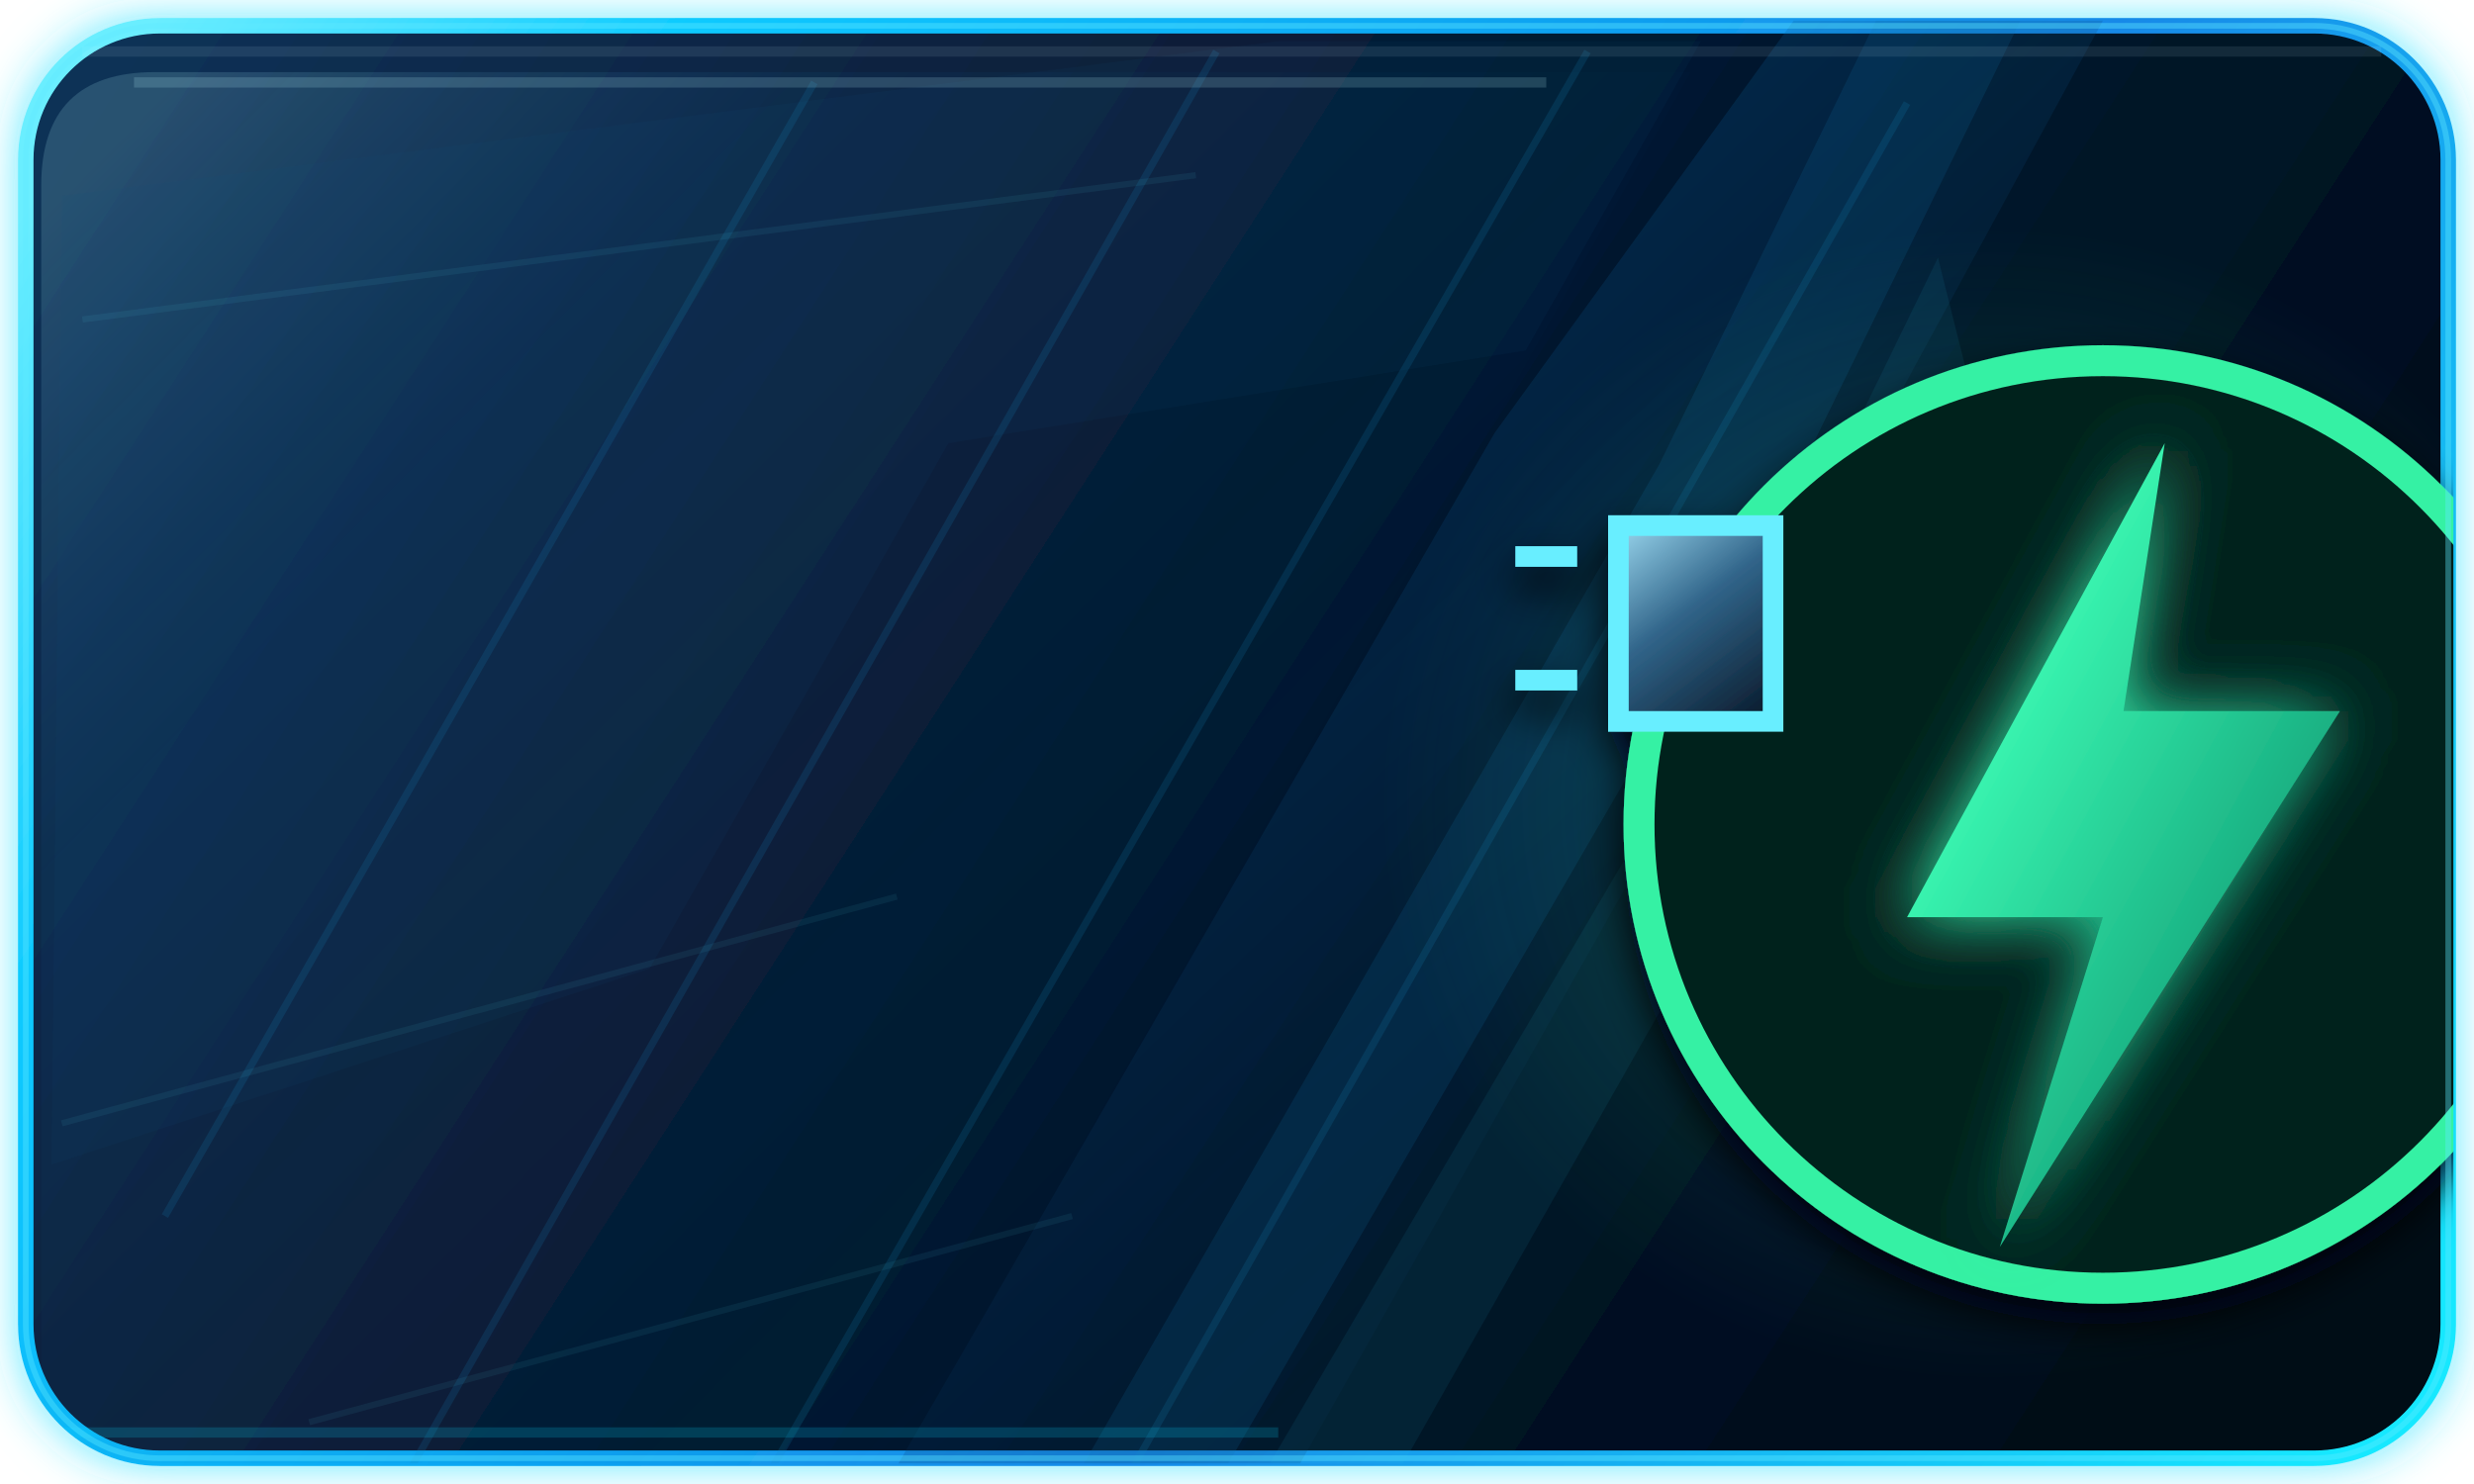
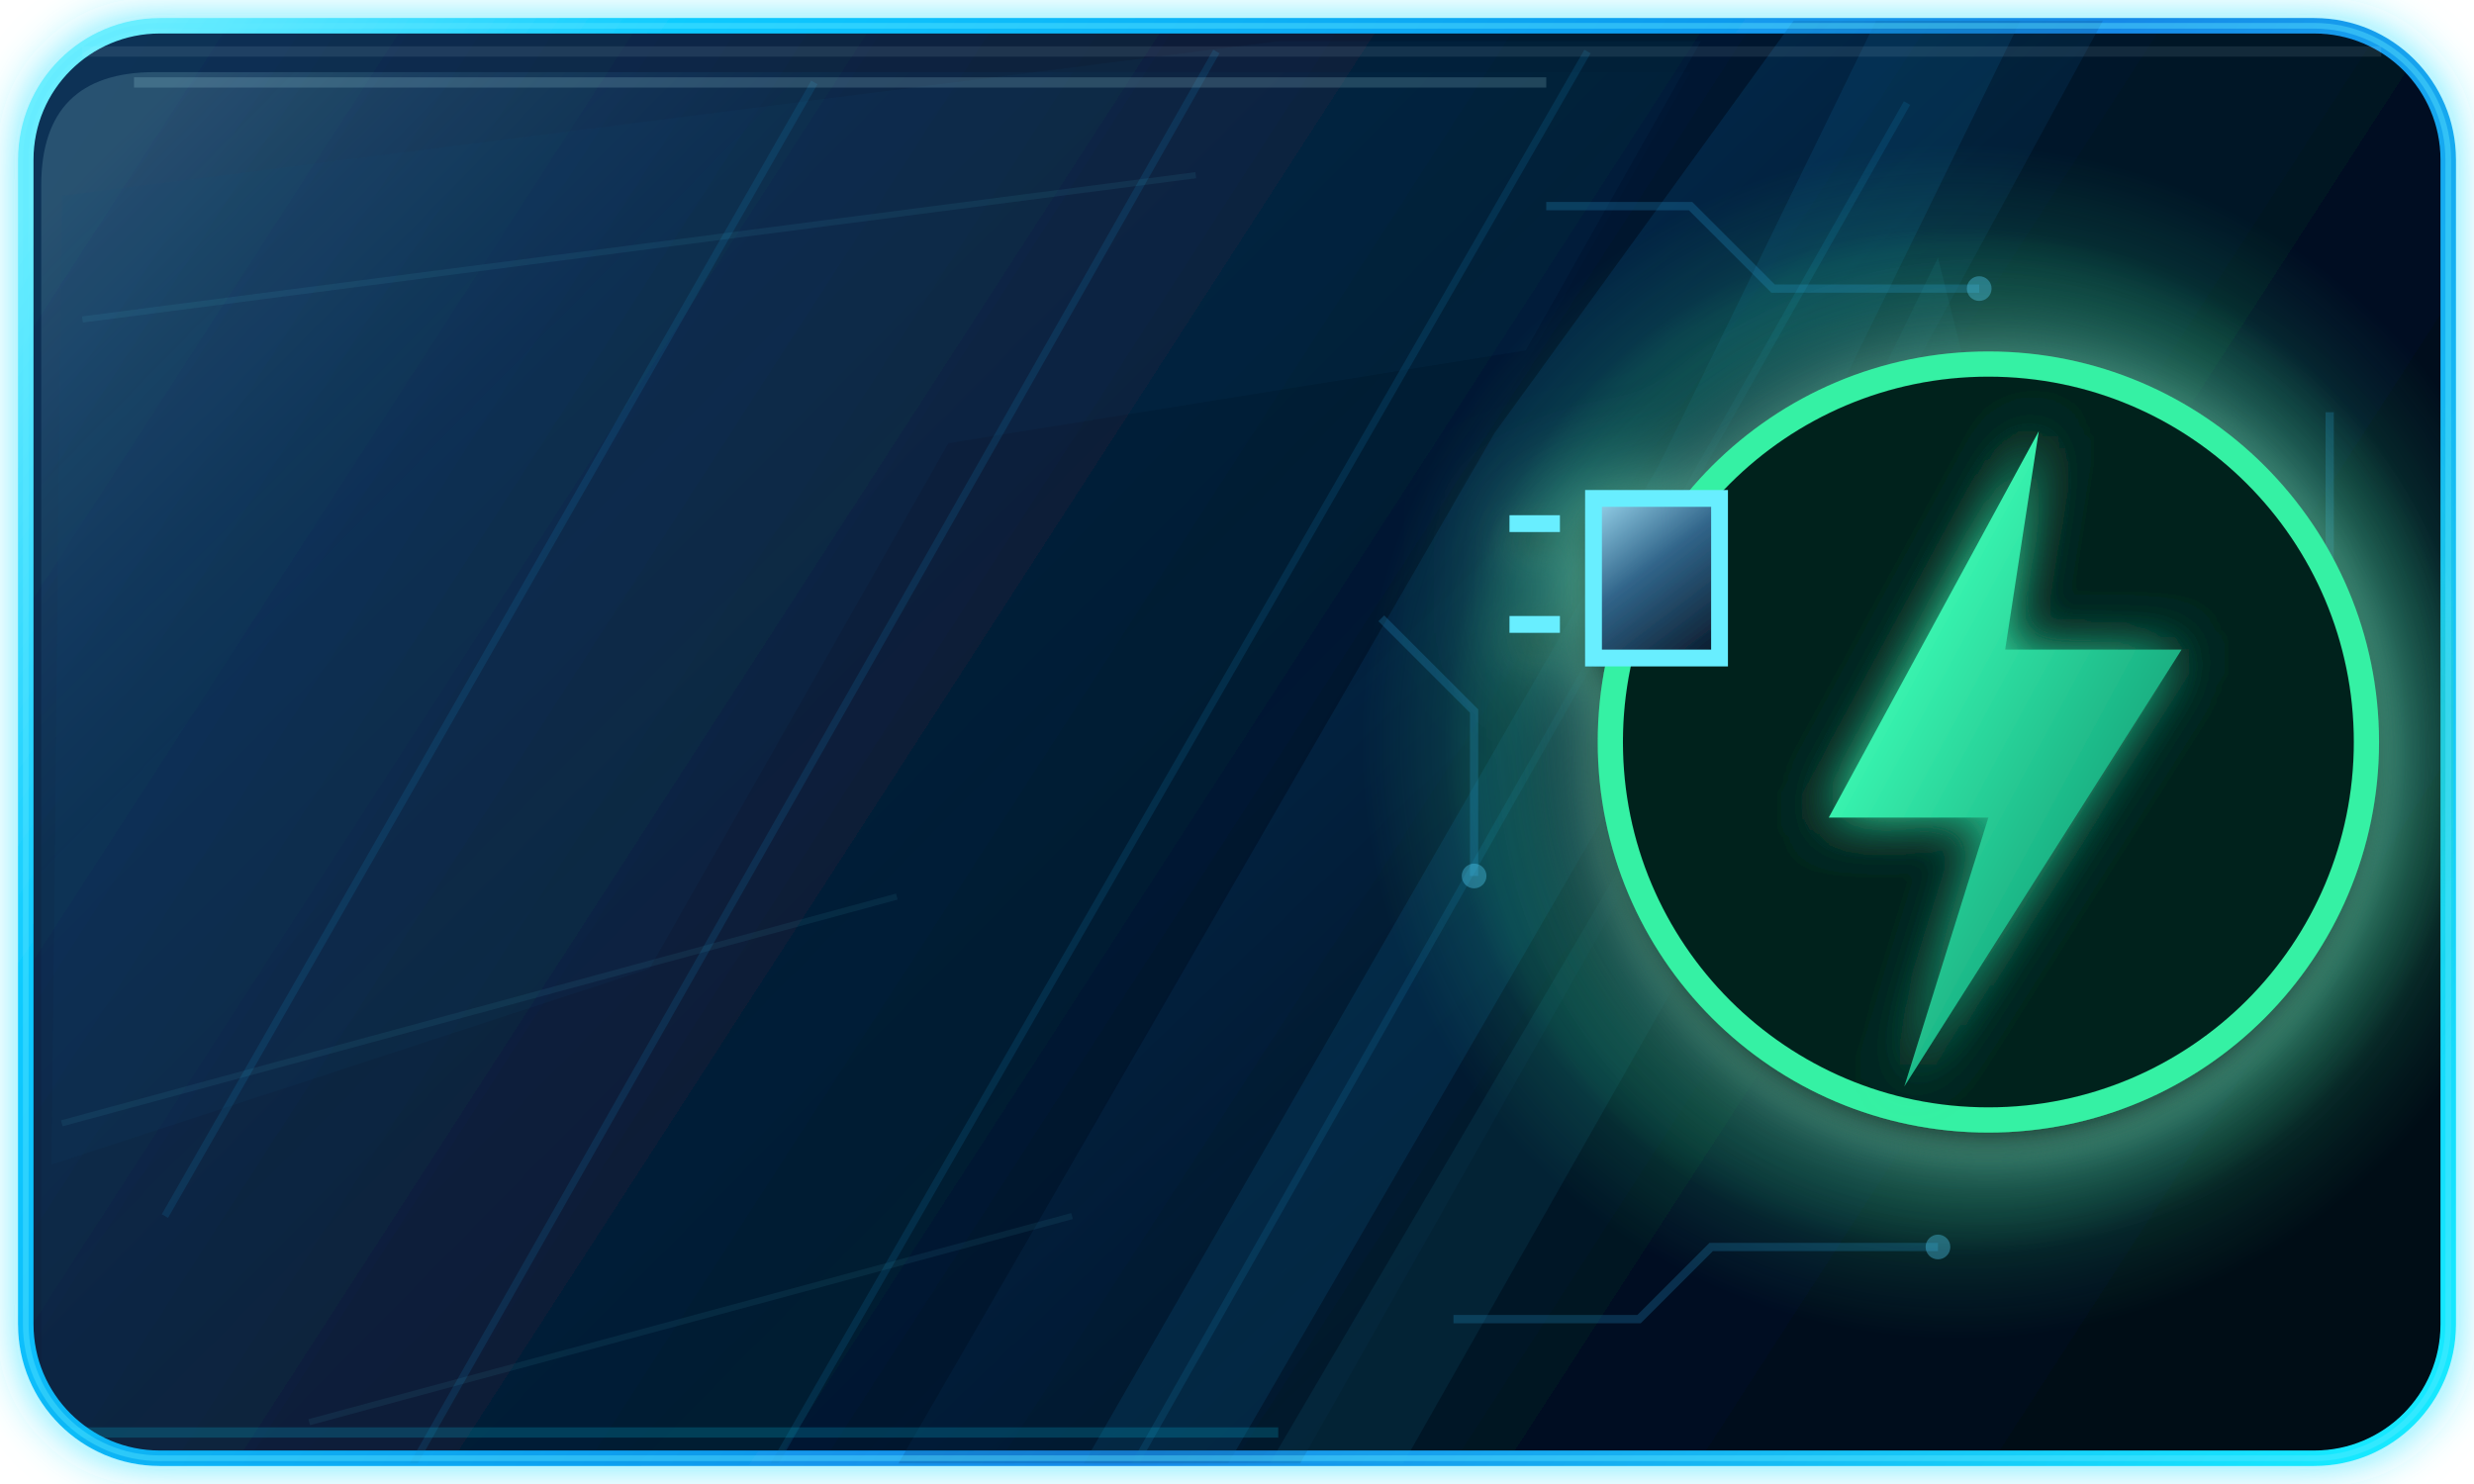
<svg xmlns="http://www.w3.org/2000/svg" viewBox="0 0 240 144" role="img" aria-label="Static Charging tile artwork">
  <defs>
    <linearGradient id="surface" x1="12" y1="5" x2="224" y2="142" gradientUnits="userSpaceOnUse">
      <stop stop-color="#0b3156" />
      <stop offset=".34" stop-color="#071f39" />
      <stop offset=".7" stop-color="#041326" />
      <stop offset="1" stop-color="#010813" />
    </linearGradient>
    <linearGradient id="rim" x1="16" y1="0" x2="225" y2="144" gradientUnits="userSpaceOnUse">
      <stop stop-color="#6beeff" />
      <stop offset=".18" stop-color="#08c8ff" />
      <stop offset=".62" stop-color="#1589e8" />
      <stop offset="1" stop-color="#18e8ff" />
    </linearGradient>
    <linearGradient id="glass" x1="18" y1="7" x2="132" y2="119" gradientUnits="userSpaceOnUse">
      <stop stop-color="#b7f8ff" stop-opacity=".16" />
      <stop offset=".28" stop-color="#0f89cf" stop-opacity=".06" />
      <stop offset="1" stop-color="#020b19" stop-opacity="0" />
    </linearGradient>
    <linearGradient id="panel" x1="113" y1="15" x2="229" y2="136" gradientUnits="userSpaceOnUse">
      <stop stop-color="#0b80c6" stop-opacity=".26" />
      <stop offset=".44" stop-color="#08345e" stop-opacity=".18" />
      <stop offset="1" stop-color="#03101f" stop-opacity=".02" />
    </linearGradient>
    <linearGradient id="accent" x1="0" y1="0" x2="1" y2="1">
      <stop stop-color="#e9feff" />
      <stop offset=".22" stop-color="#62f1ff" />
      <stop offset=".62" stop-color="#08aeea" />
      <stop offset="1" stop-color="#07519f" />
    </linearGradient>
    <linearGradient id="metal" x1="0" y1="0" x2="1" y2="1">
      <stop stop-color="#f5fdff" />
      <stop offset=".2" stop-color="#9bd8ef" />
      <stop offset=".55" stop-color="#31658a" />
      <stop offset="1" stop-color="#071627" />
    </linearGradient>
    <linearGradient id="green" x1="0" y1="0" x2="1" y2="1">
      <stop stop-color="#caffee" />
      <stop offset=".28" stop-color="#39f5b0" />
      <stop offset="1" stop-color="#00765c" />
    </linearGradient>
    <linearGradient id="danger" x1="0" y1="0" x2="1" y2="1">
      <stop stop-color="#fff4ed" />
      <stop offset=".22" stop-color="#ff725f" />
      <stop offset=".72" stop-color="#e31c35" />
      <stop offset="1" stop-color="#6e0718" />
    </linearGradient>
    <linearGradient id="gold" x1="0" y1="0" x2="1" y2="1">
      <stop stop-color="#fffbd1" />
      <stop offset=".3" stop-color="#ffe52e" />
      <stop offset="1" stop-color="#e87b00" />
    </linearGradient>
    <radialGradient id="orb">
      <stop stop-color="#35f3a0" stop-opacity=".28" />
      <stop offset=".55" stop-color="#35f3a0" stop-opacity=".09" />
      <stop offset="1" stop-color="#35f3a0" stop-opacity="0" />
    </radialGradient>
    <filter id="outerGlow" x="-30%" y="-50%" width="160%" height="200%">
      <feGaussianBlur stdDeviation="2.3" result="b" />
      <feColorMatrix in="b" values="0 0 0 0 .02 0 0 0 0 .75 0 0 0 0 1 0 0 0 .72 0" result="c" />
      <feMerge>
        <feMergeNode in="c" />
        <feMergeNode in="SourceGraphic" />
      </feMerge>
    </filter>
    <filter id="glow" x="-80%" y="-80%" width="260%" height="260%">
      <feGaussianBlur stdDeviation="3" result="b" />
      <feMerge>
        <feMergeNode in="b" />
        <feMergeNode in="SourceGraphic" />
      </feMerge>
    </filter>
    <filter id="shadow" x="-80%" y="-80%" width="260%" height="260%">
      <feDropShadow dx="0" dy="2" stdDeviation="2" flood-color="#000711" flood-opacity=".95" />
    </filter>
+     <radialGradient id="halo" cx="190" cy="72" r="58" gradientUnits="userSpaceOnUse">
+       <stop stop-color="#01050d" stop-opacity=".92" />
+       <stop offset=".62" stop-color="#020a17" stop-opacity=".7" />
+       <stop offset=".86" stop-color="#35f3a0" stop-opacity=".1" />
+       <stop offset="1" stop-color="#35f3a0" stop-opacity="0" />
+     </radialGradient>
+     <filter id="bloom" x="-40%" y="-40%" width="180%" height="180%">
+       <feGaussianBlur in="SourceAlpha" stdDeviation="4.5" result="b" />
+       <feColorMatrix in="b" values="0 0 0 0 0.208 0 0 0 0 0.953 0 0 0 0 0.627 0 0 0 .75 0" result="c" />
+       <feMerge>
+         <feMergeNode in="c" />
+         <feMergeNode in="SourceGraphic" />
+       </feMerge>
+     </filter>
    <clipPath id="clip">
      <rect x="2" y="2" width="236" height="140" rx="13" />
    </clipPath>
  </defs>
  <g filter="url(#outerGlow)">
    <rect x="2.5" y="2.5" width="235" height="139" rx="13" fill="url(#surface)" stroke="url(#rim)" stroke-width="1.5" />
  </g>
  <g clip-path="url(#clip)">
    <path d="M10 7H164L129 69 86 144H4V18Q4 7 15 7Z" fill="url(#glass)" />
    <path d="M6 19 124 4h41l-17 30L92 43 63 94 5 113Z" fill="#0b4f7d" opacity=".09" />
    <path d="M86 144 145 42 174 2h30l-31 57-48 85Z" fill="url(#panel)" />
    <path d="m104 144 57-99 21-43h14l-24 49-54 93Z" fill="#0e75ad" opacity=".16" />
    <path d="m122 144 47-80 19-39 4 16-15 29-42 74Z" fill="#21b9e7" opacity=".08" />
    <path d="M16 118 79 8M39 144 118 5M74 144l80-139M109 144 185 10" fill="none" stroke="#178ec2" stroke-opacity=".16" stroke-width=".7" />
    <path d="M8 31 116 17M6 109l81-22M30 138l74-20" fill="none" stroke="#5ae9ff" stroke-opacity=".07" stroke-width=".6" />
    <path d="M13 8h137" stroke="#c1fbff" stroke-opacity=".17" />
-     <ellipse cx="193" cy="78" rx="59" ry="56" fill="url(#orb)" />
-     <g filter="url(#shadow)">
-       <g transform="translate(143 25)">
-         <circle cx="61" cy="55" r="45" fill="#05241f" stroke="#36f1a4" stroke-width="3" />
-         <path d="m67 18-25 46h19l-10 32 33-52H63Z" fill="url(#green)" filter="url(#glow)" />
-         <path d="M14 26h15v19H14ZM10 29H4M10 41H4" fill="url(#metal)" stroke="#67eeff" stroke-width="2" />
+     <circle cx="190" cy="72" r="58" fill="url(#halo)" />
+     <path d="M150 20h14l8 8h20M141 128h18l7-7h22M226 40v18l-6 6M134 60l9 9v16" fill="none" stroke="#2aa9e6" stroke-opacity=".22" stroke-width=".8" />
+     <g fill="#57d8ff" fill-opacity=".35">
+       <circle cx="192" cy="28" r="1.2" />
+       <circle cx="188" cy="121" r="1.2" />
+       <circle cx="220" cy="64" r="1.2" />
+       <circle cx="143" cy="85" r="1.2" />
+     </g>
+     <g filter="url(#bloom)">
+       <g transform="translate(188 72) scale(0.815) translate(-198.0 -80.0)">
+         <g filter="url(#shadow)">
+           <g transform="translate(143 25)">
+             <circle cx="61" cy="55" r="45" fill="#05241f" stroke="#36f1a4" stroke-width="3" />
+             <path d="m67 18-25 46h19l-10 32 33-52H63Z" fill="url(#green)" filter="url(#glow)" />
+             <path d="M14 26h15v19H14ZM10 29H4M10 41H4" fill="url(#metal)" stroke="#67eeff" stroke-width="2" />
+           </g>
+         </g>
      </g>
    </g>
    <path d="M5 139h119" stroke="#0ad8ff" stroke-opacity=".18" />
    <path d="M8 5h223" stroke="#d9fdff" stroke-opacity=".09" />
  </g>
  <rect x="2.5" y="2.5" width="235" height="139" rx="13" fill="none" stroke="#60eaff" stroke-opacity=".38" stroke-width=".55" />
</svg>
